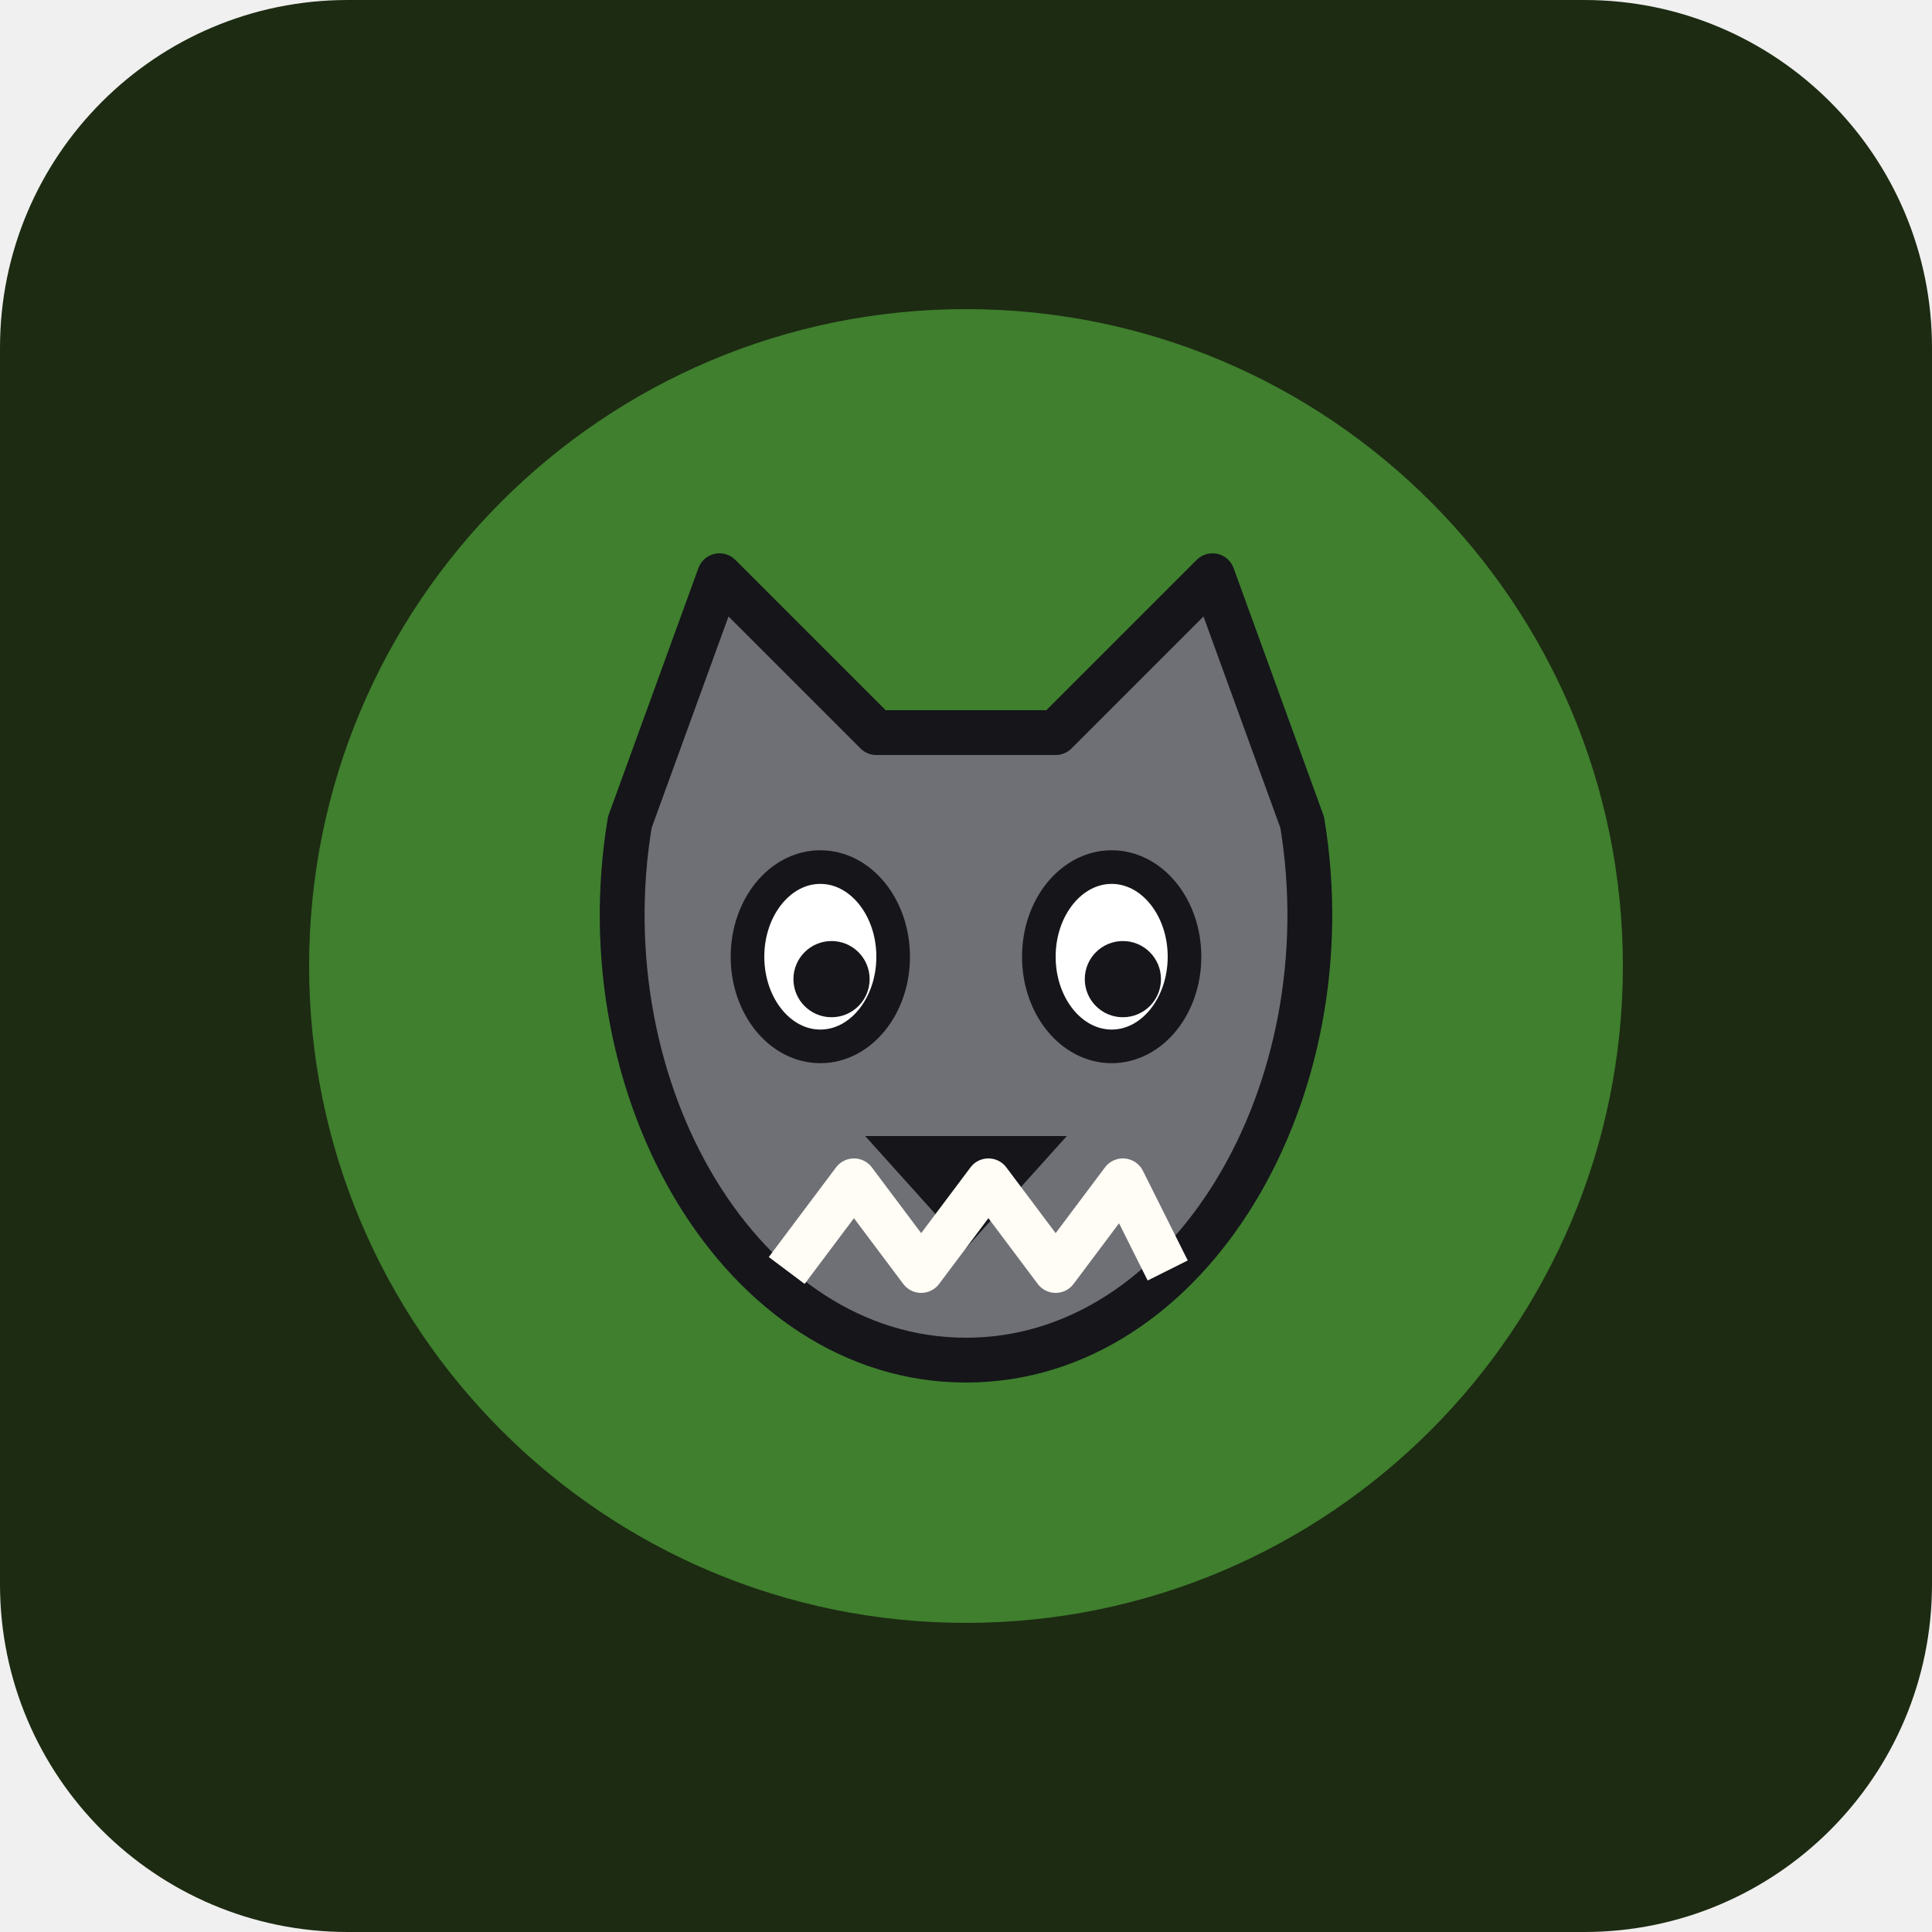
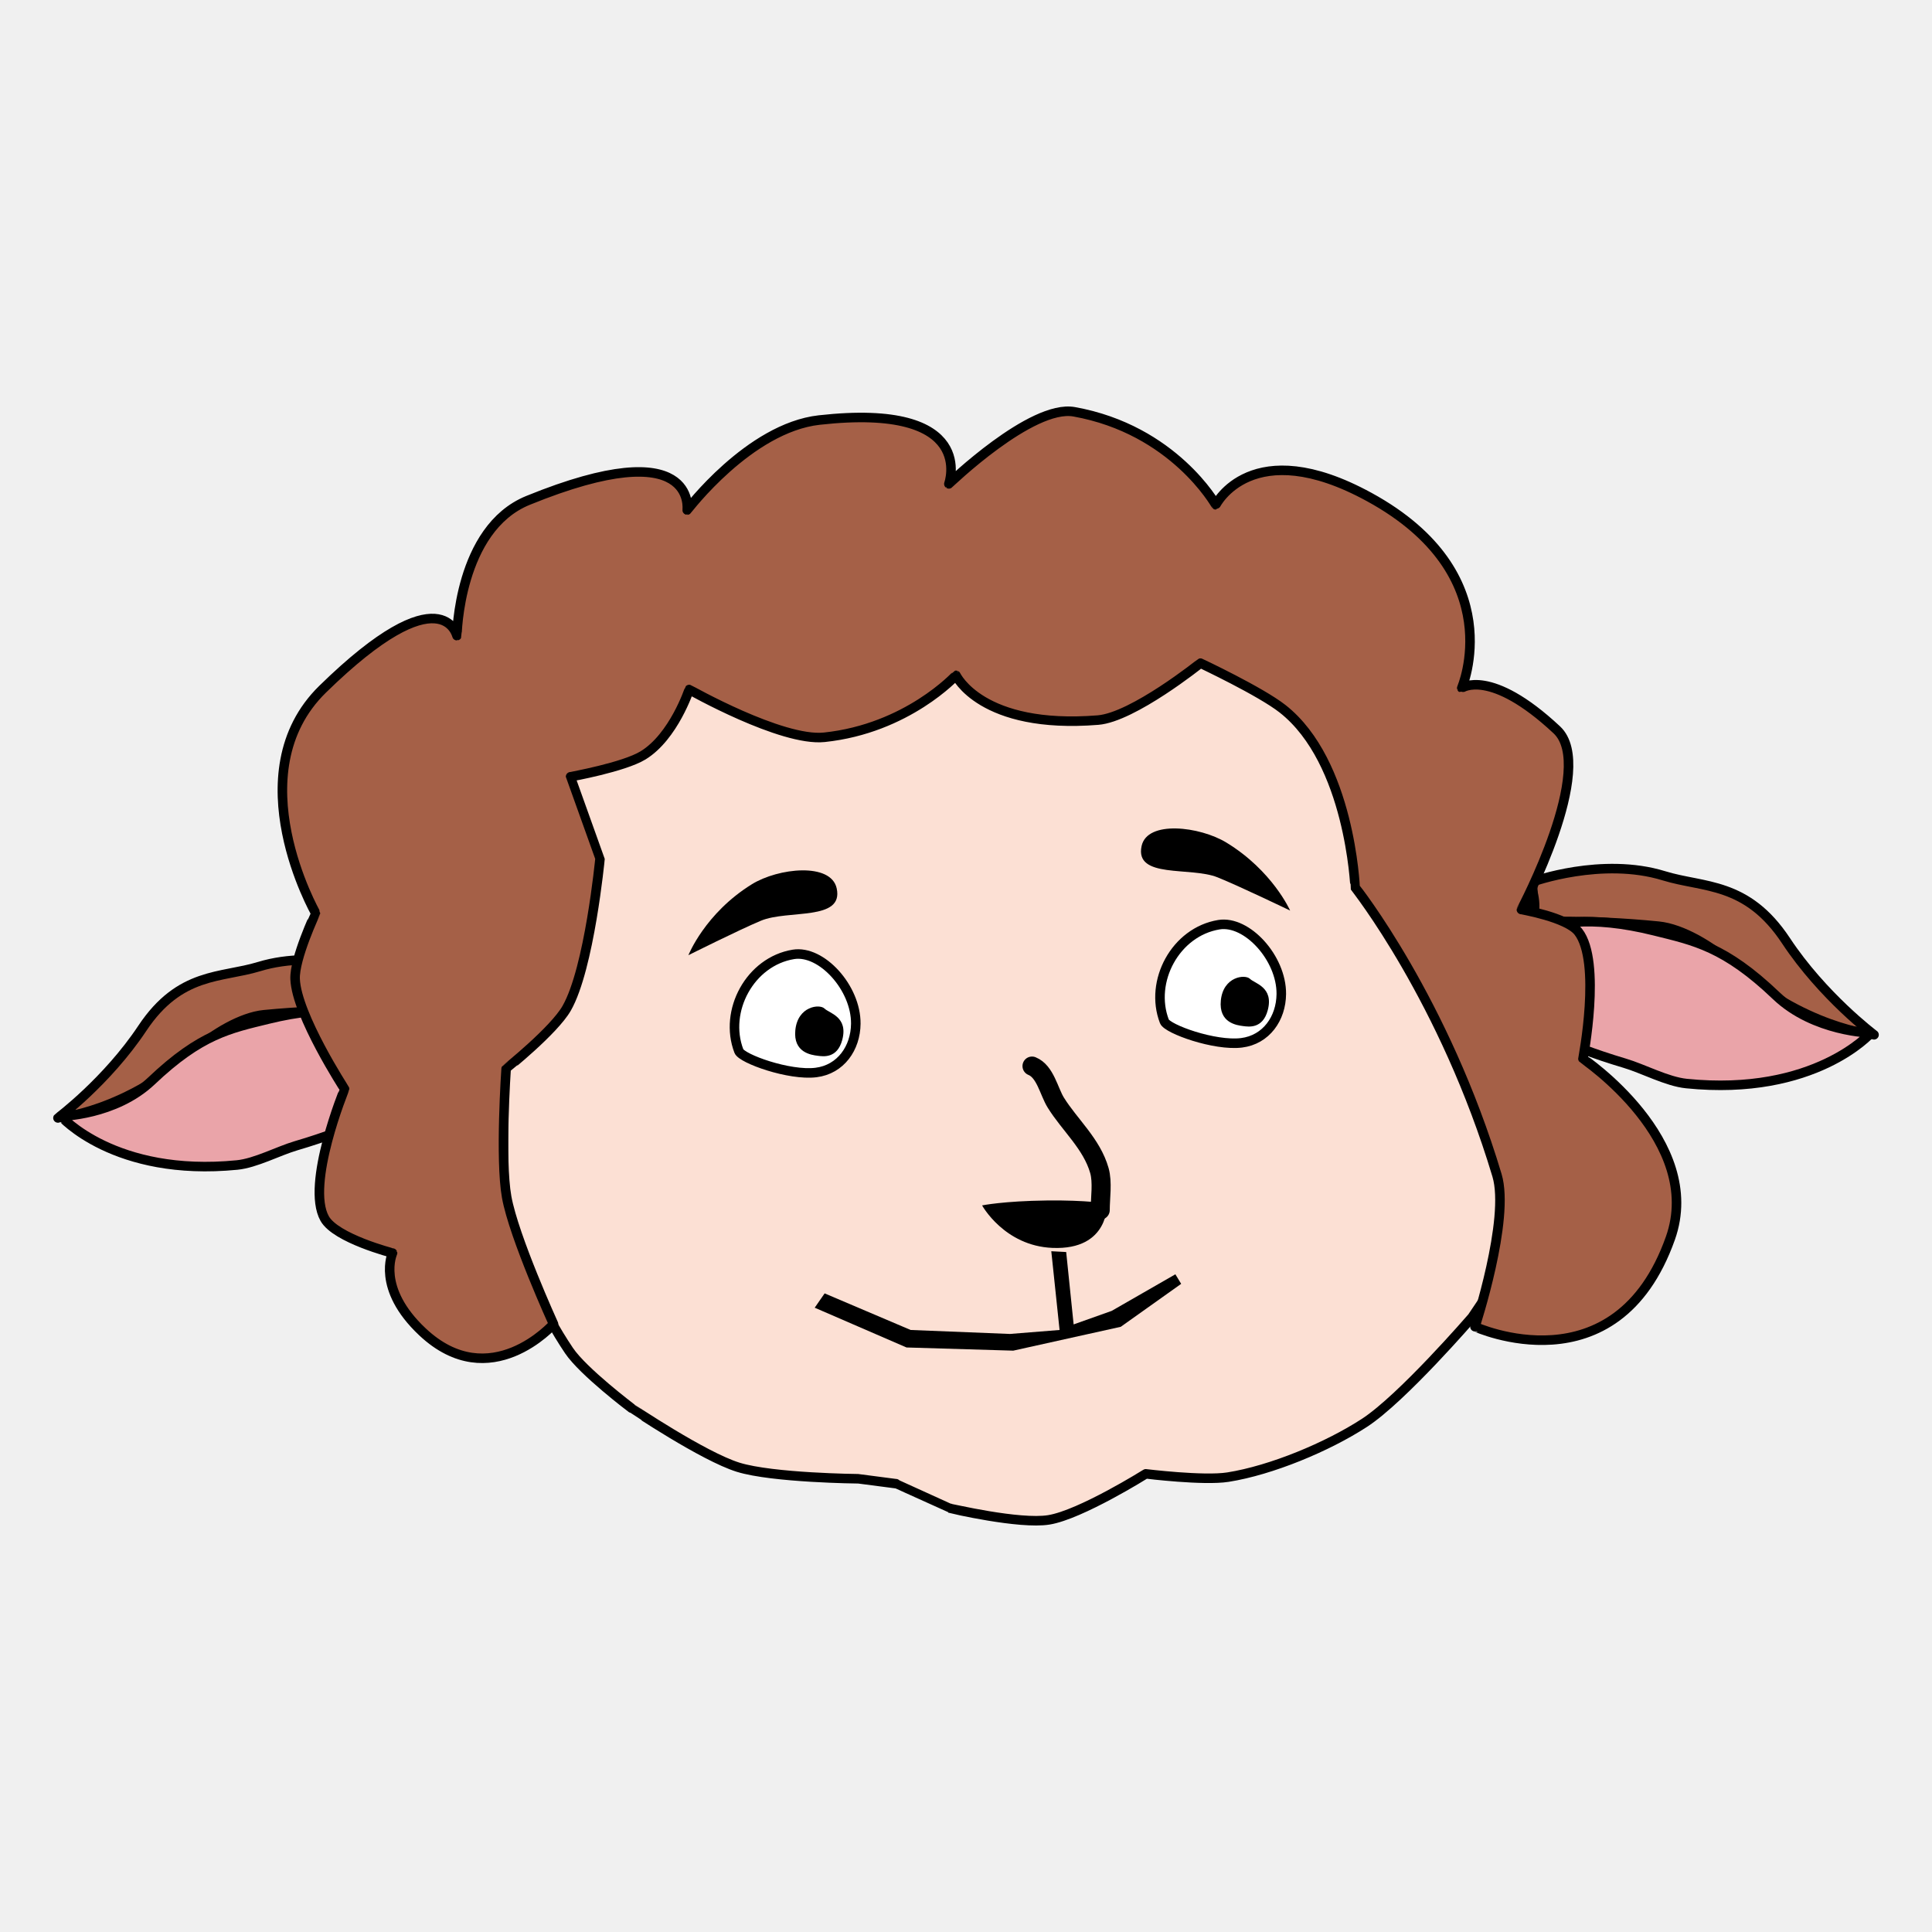
<svg xmlns="http://www.w3.org/2000/svg" width="512" height="512" viewBox="0 0 100 100">
-   <rect width="100" height="100" rx="18" fill="#1d2b12" />
-   <circle cx="50" cy="50" r="34" fill="#3f7f2e" />
-   <g transform="translate(50 53) scale(0.58)">
-     <path d="M-30-18 L-22-40 L-8-26 L8-26 L22-40 L30-18 C34 6 20 30 0 30 C-20 30 -34 6 -30-18 Z" fill="#6f6f76" stroke="#15151a" stroke-width="4" stroke-linejoin="round" />
-     <ellipse cx="-13" cy="-6" rx="6.5" ry="8" fill="#fff" stroke="#15151a" stroke-width="3" />
-     <ellipse cx="13" cy="-6" rx="6.5" ry="8" fill="#fff" stroke="#15151a" stroke-width="3" />
-     <circle cx="-12" cy="-4" r="3.4" fill="#15151a" />
-     <circle cx="14" cy="-4" r="3.4" fill="#15151a" />
-     <path d="M-9 10 L9 10 L0 20 Z" fill="#15151a" />
-     <path d="M-16 22 L-10 14 L-4 22 L2 14 L8 22 L14 14 L18 22" fill="none" stroke="#fffdf5" stroke-width="4" stroke-linejoin="round" />
+   <g transform="translate(-155.295 0.464) scale(0.24665)">
+     <g data-part="الراس_تجميع" id="mid-1-g-الراس_تجميع">
+       <g id="mid-1-27" data-part="الاذن">
+         <g id="mid-1-28" data-part="الاذن_خ">
+           <path id="mid-1-29" fill="#a56047" fill-rule="evenodd" stroke="#000000" stroke-width="2" stroke-linecap="round" stroke-linejoin="round" d="M 951.221 183.168 C 951.223 183.168 965.780 177.888 978.803 181.908 C 987.118 184.475 996.179 183.081 1004.411 195.532 C 1012.113 207.184 1022.884 215.271 1022.886 215.273 C 1022.883 215.272 1008.052 214.078 992.565 200.121 C 988.832 196.757 982.659 192.979 977.659 192.481 C 962.439 190.964 951.460 191.628 951.458 191.628 C 951.458 191.627 951.221 183.169 951.221 183.168 Z" data-part="S1" />
+         </g>
+         <g id="mid-1-30" data-part="الاذن_د">
+           <path id="mid-1-31" fill="#eaa4a9" fill-rule="evenodd" stroke="#000000" stroke-width="2" stroke-linecap="round" stroke-linejoin="round" d="M 944.731 199.939 C 944.734 199.938 949.689 186.730 976.734 193.433 C 985.180 195.527 991.542 196.753 1002.341 207.057 C 1010.333 214.682 1022.237 214.884 1022.238 214.884 C 1022.235 214.886 1010.476 228.245 983.506 225.503 C 979.433 225.089 974.469 222.393 970.544 221.229 C 957.340 217.314 950.292 213.120 950.290 213.119 C 950.290 213.118 944.732 199.940 944.731 199.939 Z" data-part="S1" />
+         </g>
+         <g id="mid-1-32" data-part="وصله">
+           <path id="mid-1-33" fill="none" stroke="#000000" stroke-width="2" stroke-linecap="round" stroke-linejoin="round" d="M 950.424 189.259 C 951.958 182.298 945.506 176.076 945.505 176.074 M 941.789 199.971 C 941.790 199.970 949.311 194.306 950.424 189.259 M 947.151 215.515 C 952.838 206.082 941.789 199.973 941.789 199.971 M 936.138 222.326 C 936.139 222.326 942.840 222.668 947.151 215.515 " data-part="S1" />
+           <path id="mid-1-34" fill="#000000" fill-rule="evenodd" stroke="none" d="M 936.138 222.326 C 936.139 222.326 942.840 222.668 947.151 215.515 C 952.838 206.082 941.789 199.973 941.789 199.971 C 941.790 199.970 949.311 194.306 950.424 189.259 C 951.958 182.298 945.506 176.076 945.505 176.074 C 945.505 176.074 947.158 174.750 947.158 174.750 C 947.159 174.751 953.515 183.146 952.571 189.644 C 952.024 193.410 944.753 199.631 944.753 199.632 C 944.753 199.634 955.039 209.319 947.721 218.322 C 943.277 223.788 936.170 223.784 936.169 223.784 C 936.169 223.784 936.138 222.326 936.138 222.326 Z" data-part="S2" />
+         </g>
+       </g>
+       <g id="mid-1-35" data-part="الاذن_2">
+         <g id="mid-1-36" data-part="الاذن_خ">
+           <path id="mid-1-37" fill="#a56047" fill-rule="evenodd" stroke="#000000" stroke-width="2" stroke-linecap="round" stroke-linejoin="round" d="M 710.327 202.232 C 710.325 202.232 696.431 197.150 683.979 200.959 C 676.029 203.390 667.376 202.035 659.480 213.910 C 652.092 225.022 641.781 232.722 641.780 232.724 C 641.783 232.722 655.955 231.619 670.786 218.324 C 674.360 215.120 680.267 211.526 685.045 211.063 C 699.590 209.652 710.077 210.314 710.080 210.313 C 710.080 210.313 710.327 202.233 710.327 202.232 Z" data-part="S1" />
+         </g>
+         <g id="mid-1-38" data-part="الاذن_د">
+           <path id="mid-1-39" fill="#eaa4a9" fill-rule="evenodd" stroke="#000000" stroke-width="2" stroke-linecap="round" stroke-linejoin="round" d="M 716.485 218.271 C 716.482 218.270 711.782 205.638 685.927 211.975 C 677.852 213.953 671.771 215.109 661.428 224.926 C 653.774 232.190 642.401 232.353 642.399 232.354 C 642.403 232.355 653.603 245.148 679.376 242.596 C 683.269 242.210 688.018 239.648 691.771 238.546 C 704.395 234.838 711.139 230.849 711.141 230.848 C 711.142 230.847 716.485 218.272 716.485 218.271 Z" data-part="S1" />
+         </g>
+         <g id="mid-1-40" data-part="وصله">
+           <path id="mid-1-41" fill="none" stroke="#000000" stroke-width="2" stroke-linecap="round" stroke-linejoin="round" d="M 711.073 208.053 C 709.625 201.399 715.805 195.470 715.806 195.469 M 719.296 218.308 C 719.295 218.307 712.123 212.877 711.073 208.053 M 714.134 233.145 C 708.725 224.119 719.295 218.310 719.296 218.308 M 724.638 239.680 C 724.637 239.680 718.235 239.990 714.134 233.145 " data-part="S1" />
+           <path id="mid-1-42" fill="#000000" fill-rule="evenodd" stroke="none" d="M 724.638 239.680 C 724.637 239.680 718.235 239.990 714.134 233.145 C 708.725 224.119 719.295 218.310 719.296 218.308 C 719.295 218.307 712.123 212.877 711.073 208.053 C 709.625 201.399 715.805 195.470 715.806 195.469 C 715.805 195.469 714.230 194.199 714.230 194.199 C 714.229 194.201 708.135 202.204 709.021 208.415 C 709.534 212.014 716.465 217.976 716.465 217.977 C 716.465 217.979 706.614 227.206 713.583 235.825 C 717.814 241.058 724.604 241.073 724.605 241.073 C 724.605 241.073 724.638 239.680 724.638 239.680 Z" data-part="S2" />
+         </g>
+       </g>
+       <g id="mid-1-43" data-part="الراس">
+         <g id="mid-1-44" data-part="الوجه">
+           <path id="mid-1-45" fill="#fce0d4" fill-rule="evenodd" stroke="#000000" stroke-width="2" stroke-linecap="round" stroke-linejoin="round" d="M 735.227 221.536 C 735.227 221.539 735.227 246.709 735.227 246.711 C 735.228 246.715 737.396 264.261 749.021 281.542 C 752.004 285.977 762.124 293.611 762.125 293.612 C 762.128 293.613 777.198 303.752 784.542 306.027 C 791.789 308.272 809.713 308.441 809.716 308.441 C 809.717 308.441 817.647 309.475 817.648 309.475 C 817.649 309.476 829.027 314.648 829.028 314.648 C 829.030 314.649 843.551 318.066 849.720 317.062 C 856.389 315.978 870.064 307.407 870.066 307.406 C 870.068 307.406 882.196 308.907 887.309 308.096 C 896.436 306.649 908.185 301.752 915.933 296.716 C 923.892 291.542 938.527 274.566 938.529 274.564 C 938.532 274.560 964.900 235.335 964.903 235.331 C 964.898 235.323 918.696 157.745 918.692 157.738 C 918.690 157.735 903.002 133.578 903.001 133.576 C 902.995 133.576 850.199 131.421 850.194 131.421 C 850.184 131.421 754.290 134.653 754.280 134.653 C 754.278 134.658 732.729 184.222 732.726 184.227 C 732.727 184.231 735.226 221.533 735.227 221.536 Z" data-part="S1" />
+         </g>
+         <g id="mid-1-46" data-part="صوف_الراس">
+           <path id="mid-1-47" fill="#a56047" fill-rule="evenodd" stroke="#000000" stroke-width="2" stroke-linecap="round" stroke-linejoin="round" d="M 939.141 276.530 C 939.145 276.529 968.759 290.073 980.147 257.966 C 987.391 237.542 961.801 220.293 961.799 220.289 C 961.799 220.286 965.751 199.947 960.824 193.647 C 958.454 190.616 948.880 188.986 948.879 188.986 C 948.879 188.982 964.737 159.153 956.314 151.279 C 942.310 138.189 936.368 142.494 936.366 142.493 C 936.364 142.489 946.715 118.698 916.958 102.422 C 892.277 88.922 884.751 104.054 884.748 104.054 C 884.745 104.052 875.958 88.282 855.023 84.532 C 846.067 82.927 828.740 99.660 828.737 99.662 C 828.734 99.660 834.966 82.516 801.526 86.266 C 786.833 87.914 773.827 105.151 773.824 105.153 C 773.821 105.153 776.104 88.586 740.415 103.130 C 725.792 109.089 725.503 131.508 725.501 131.511 C 725.498 131.512 722.416 118.220 697.330 142.739 C 679.217 160.444 695.849 189.713 695.848 189.718 C 695.848 189.720 691.371 199.227 691.547 203.576 C 691.854 211.160 701.930 226.644 701.931 226.646 C 701.931 226.649 693.706 246.649 697.755 253.842 C 700.105 258.017 711.993 261.072 711.994 261.072 C 711.995 261.074 708.505 268.436 718.276 277.615 C 732.501 290.979 745.771 275.974 745.774 275.974 C 745.773 275.971 737.448 257.700 735.940 249.308 C 734.513 241.366 735.828 222.412 735.828 222.409 C 735.829 222.408 745.865 214.381 748.539 209.698 C 753.315 201.333 755.523 178.363 755.523 178.360 C 755.523 178.358 749.351 161.121 749.351 161.119 C 749.352 161.119 760.513 159.116 764.573 156.628 C 770.999 152.691 774.253 142.816 774.254 142.815 C 774.257 142.816 793.622 153.781 802.589 152.840 C 820.020 151.010 830.230 139.836 830.233 139.835 C 830.236 139.836 835.500 151.205 860.029 149.230 C 867.385 148.637 881.528 137.282 881.530 137.281 C 881.532 137.282 894.120 143.201 898.771 146.859 C 912.927 157.991 913.985 184.336 913.987 184.340 C 913.990 184.346 932.723 207.920 943.767 244.766 C 946.532 253.990 939.142 276.527 939.141 276.530 Z" data-part="S1" />
+         </g>
+       </g>
+       <g id="mid-1-48" data-part="_ش_الحاجب" transform="translate(0 -3) translate(773.279 193.964) rotate(-6) translate(-773.279 -193.964)">
+         <path id="mid-1-49" fill="#000000" fill-rule="evenodd" stroke="none" d="M 773.279 201.611 C 773.280 201.610 777.654 193.222 788.078 188.196 C 793.943 185.368 805.082 185.325 805.695 190.920 C 806.466 197.950 795.054 194.244 789.168 196.006 C 784.448 197.418 773.280 201.611 773.279 201.611 Z" data-part="S1" />
+       </g>
+       <g id="mid-1-50" data-part="_ي_الحاجب" transform="translate(0 -3) translate(901.121 184.893) rotate(6) translate(-901.121 -184.893)">
+         <path id="mid-1-51" fill="#000000" fill-rule="evenodd" stroke="none" d="M 901.121 192.244 C 901.120 192.243 896.567 184.298 886.322 179.448 C 880.443 176.666 869.289 176.455 868.704 182.047 C 867.972 189.053 879.345 185.224 885.232 186.897 C 889.947 188.238 901.119 192.243 901.121 192.244 Z" data-part="S1" />
+       </g>
+       <g id="mid-1-52" data-part="العين">
+         <g id="mid-1-53" data-part="العين">
+           <path id="mid-1-54" fill="#ffffff" fill-rule="evenodd" stroke="#000000" stroke-width="2" stroke-linecap="round" stroke-linejoin="round" d="M 885.408 192.167 C 876.299 193.658 870.743 204.053 873.963 212.450 C 874.585 214.071 884.534 217.653 890.143 216.957 C 895.345 216.311 898.452 211.823 898.500 206.721 C 898.570 199.162 891.278 191.207 885.408 192.167 Z" data-part="S1" />
+         </g>
+         <g id="mid-1-55" data-part="العدسه" transform="translate(0 -2)">
+           <path id="mid-1-56" fill="#000000" fill-rule="evenodd" stroke="none" d="M 891.924 205.530 C 890.924 204.534 886.325 205.012 885.812 210.056 C 885.330 214.800 889.198 215.279 890.515 215.446 C 891.641 215.589 894.600 216.064 895.653 212.124 C 896.956 207.245 892.920 206.522 891.924 205.530 Z" data-part="S1" />
+         </g>
+       </g>
+       <g id="mid-1-57" data-part="العين_2">
+         <g id="mid-1-58" data-part="العين">
+           <path id="mid-1-59" fill="#ffffff" fill-rule="evenodd" stroke="#000000" stroke-width="2" stroke-linecap="round" stroke-linejoin="round" d="M 796.115 198.397 C 787.006 199.888 781.450 210.283 784.670 218.679 C 785.292 220.301 795.240 223.882 800.850 223.186 C 806.052 222.541 809.159 218.053 809.207 212.951 C 809.277 205.392 801.985 197.436 796.115 198.397 Z" data-part="S1" />
+         </g>
+         <g id="mid-1-60" data-part="العدسه" transform="translate(0 -2)">
+           <path id="mid-1-61" fill="#000000" fill-rule="evenodd" stroke="none" d="M 802.631 211.760 C 801.631 210.764 797.032 211.242 796.519 216.286 C 796.037 221.030 799.905 221.509 801.222 221.676 C 802.348 221.819 805.307 222.294 806.360 218.353 C 807.663 213.474 803.627 212.752 802.631 211.760 Z" data-part="S1" />
+         </g>
+       </g>
+       <g id="mid-1-62" data-part="الانف">
+         <path id="mid-1-63" fill="#000000" fill-rule="evenodd" stroke="none" d="M 849.309 250.042 C 840.218 250.150 835.712 251.075 835.711 251.075 C 835.712 251.076 840.372 259.570 850.463 259.992 C 862.446 260.492 861.945 250.691 861.947 250.690 C 861.945 250.690 857.745 249.943 849.309 250.042 Z" data-part="S1" />
+         <path id="mid-1-64" fill="none" stroke="#000000" stroke-width="4" stroke-linecap="round" stroke-linejoin="round" d="M 846.186 221.836 C 848.988 222.971 849.713 227.142 851.177 229.504 C 854.075 234.180 858.729 238.142 860.323 243.749 C 861.030 246.232 860.500 249.487 860.500 252.055 " data-part="S2" />
+       </g>
+       <g id="mid-1-65" data-part="الفم" transform="translate(0 1) translate(839.035 270.124) scale(1.3 1.25) translate(-839.035 -270.124)">
+         <path id="mid-1-66" fill="#000000" fill-rule="evenodd" stroke="none" d="M 867.678 265.650 C 867.679 265.650 868.613 267.252 868.613 267.253 C 868.612 267.253 858.866 274.463 858.865 274.463 C 858.864 274.464 841.508 278.469 841.506 278.469 C 841.504 278.469 824.282 277.935 824.280 277.935 C 824.279 277.934 809.459 271.259 809.458 271.259 C 809.458 271.258 811.060 268.855 811.060 268.855 C 811.062 268.855 824.946 274.997 824.948 274.998 C 824.950 274.998 840.970 275.665 840.972 275.665 C 840.973 275.665 848.983 274.998 848.984 274.998 C 848.984 274.996 847.649 261.779 847.648 261.778 C 847.649 261.778 850.052 261.911 850.052 261.911 C 850.052 261.912 851.254 274.062 851.254 274.063 C 851.254 274.063 857.396 271.793 857.396 271.793 C 857.398 271.792 867.677 265.651 867.678 265.650 Z" data-part="S1" />
+       </g>
+     </g>
  </g>
</svg>
